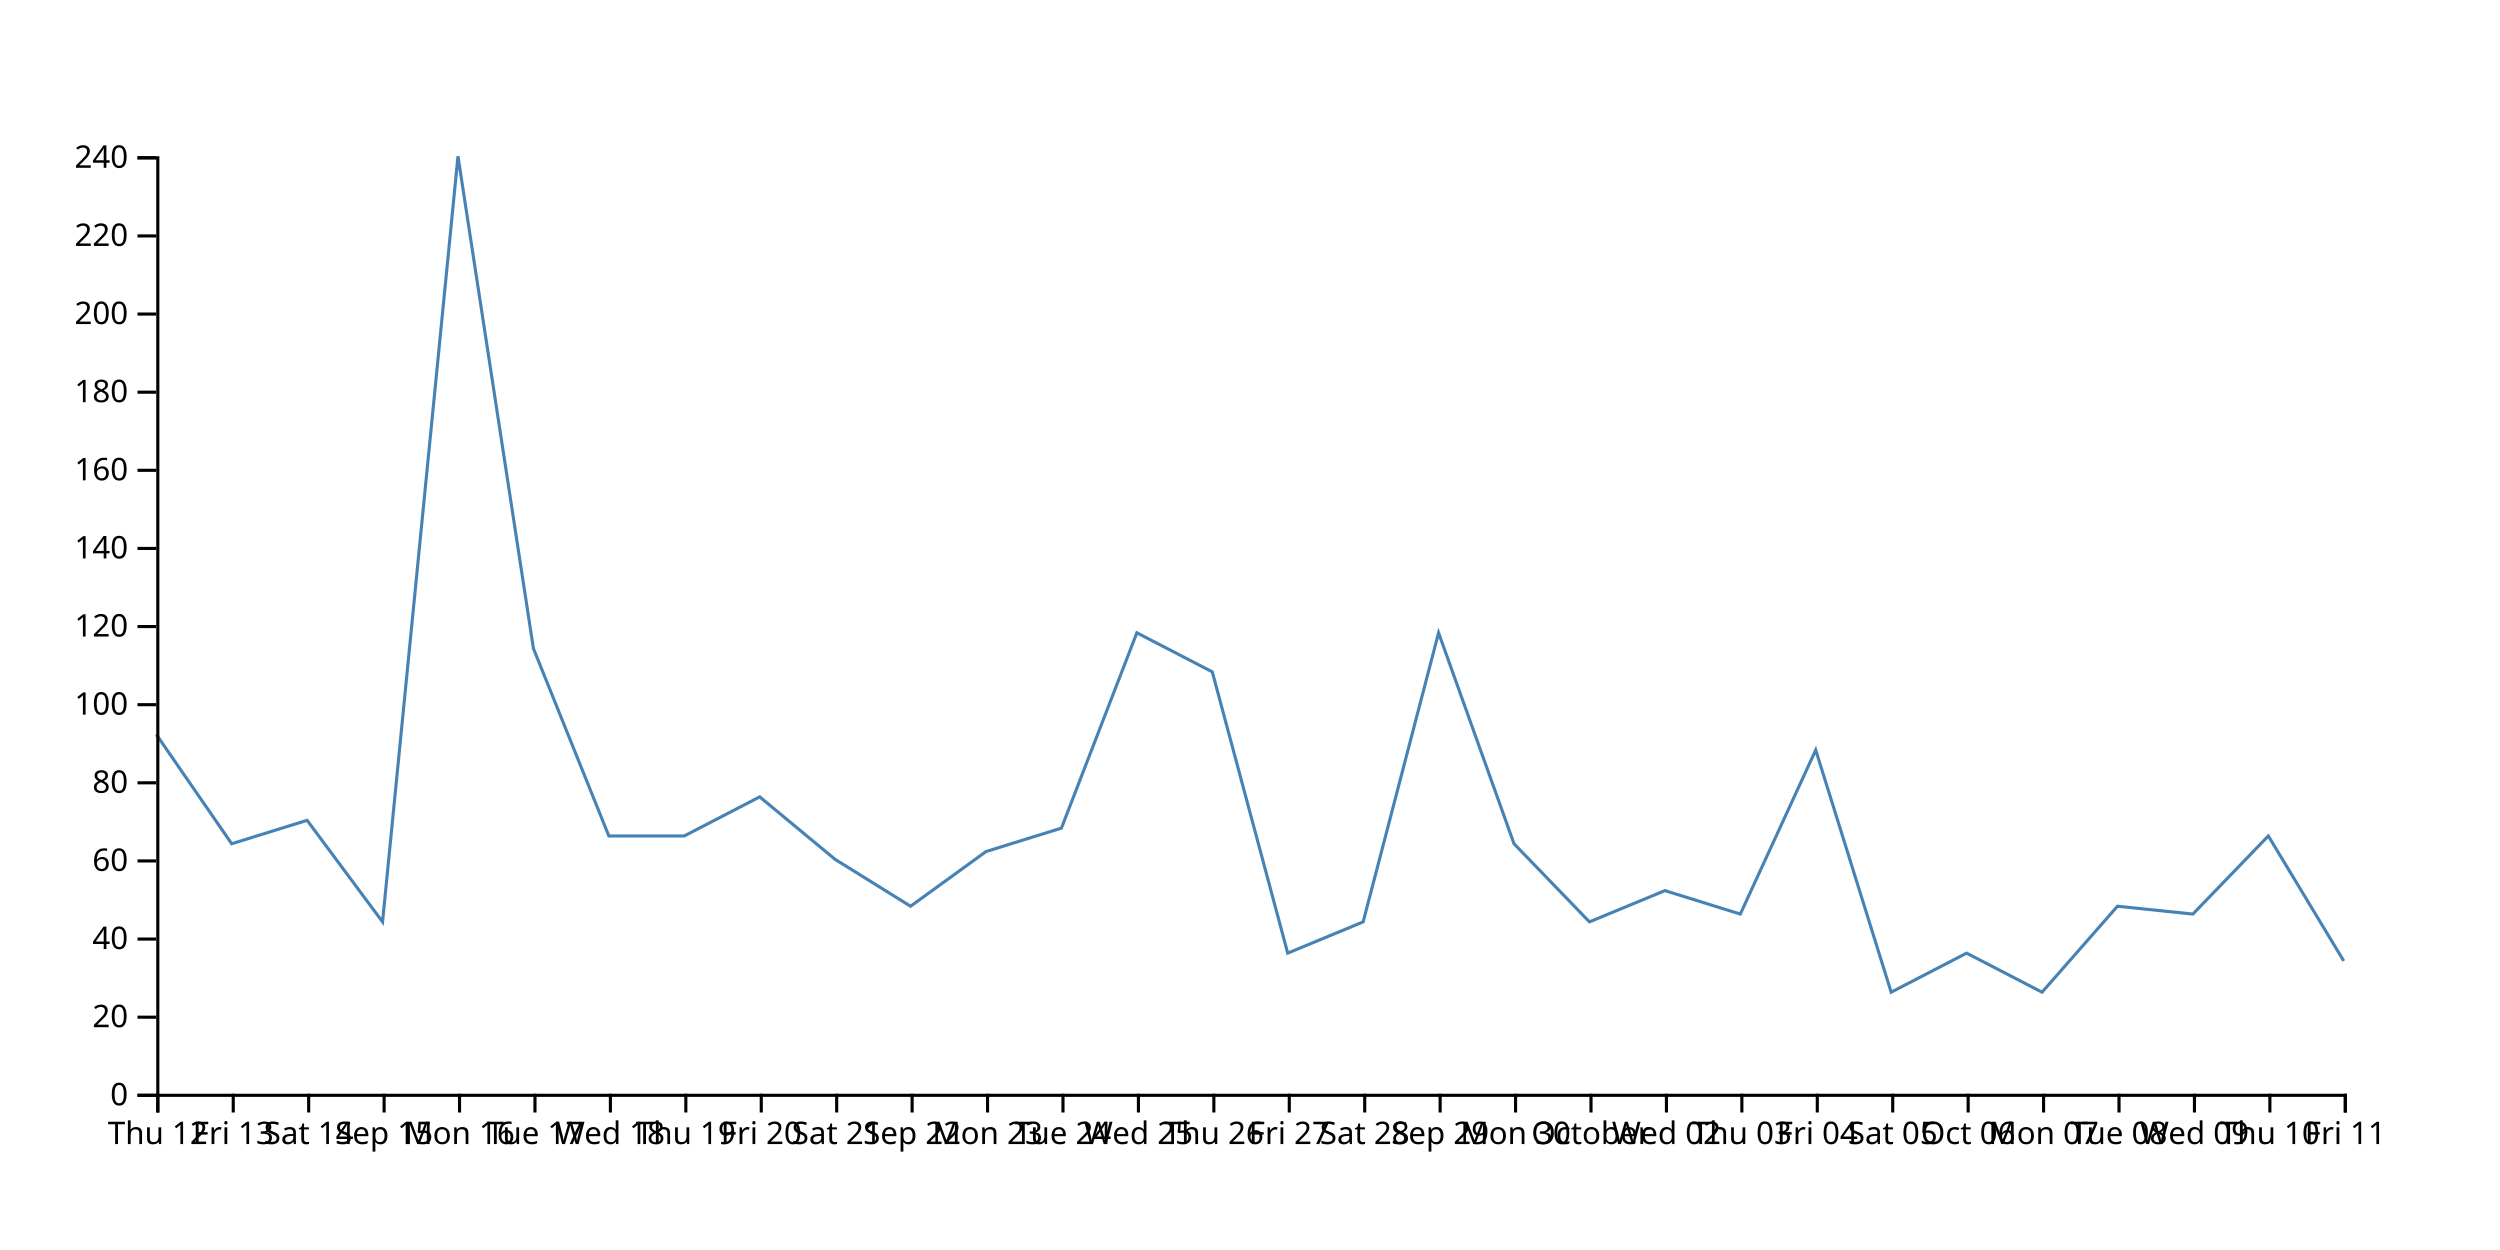
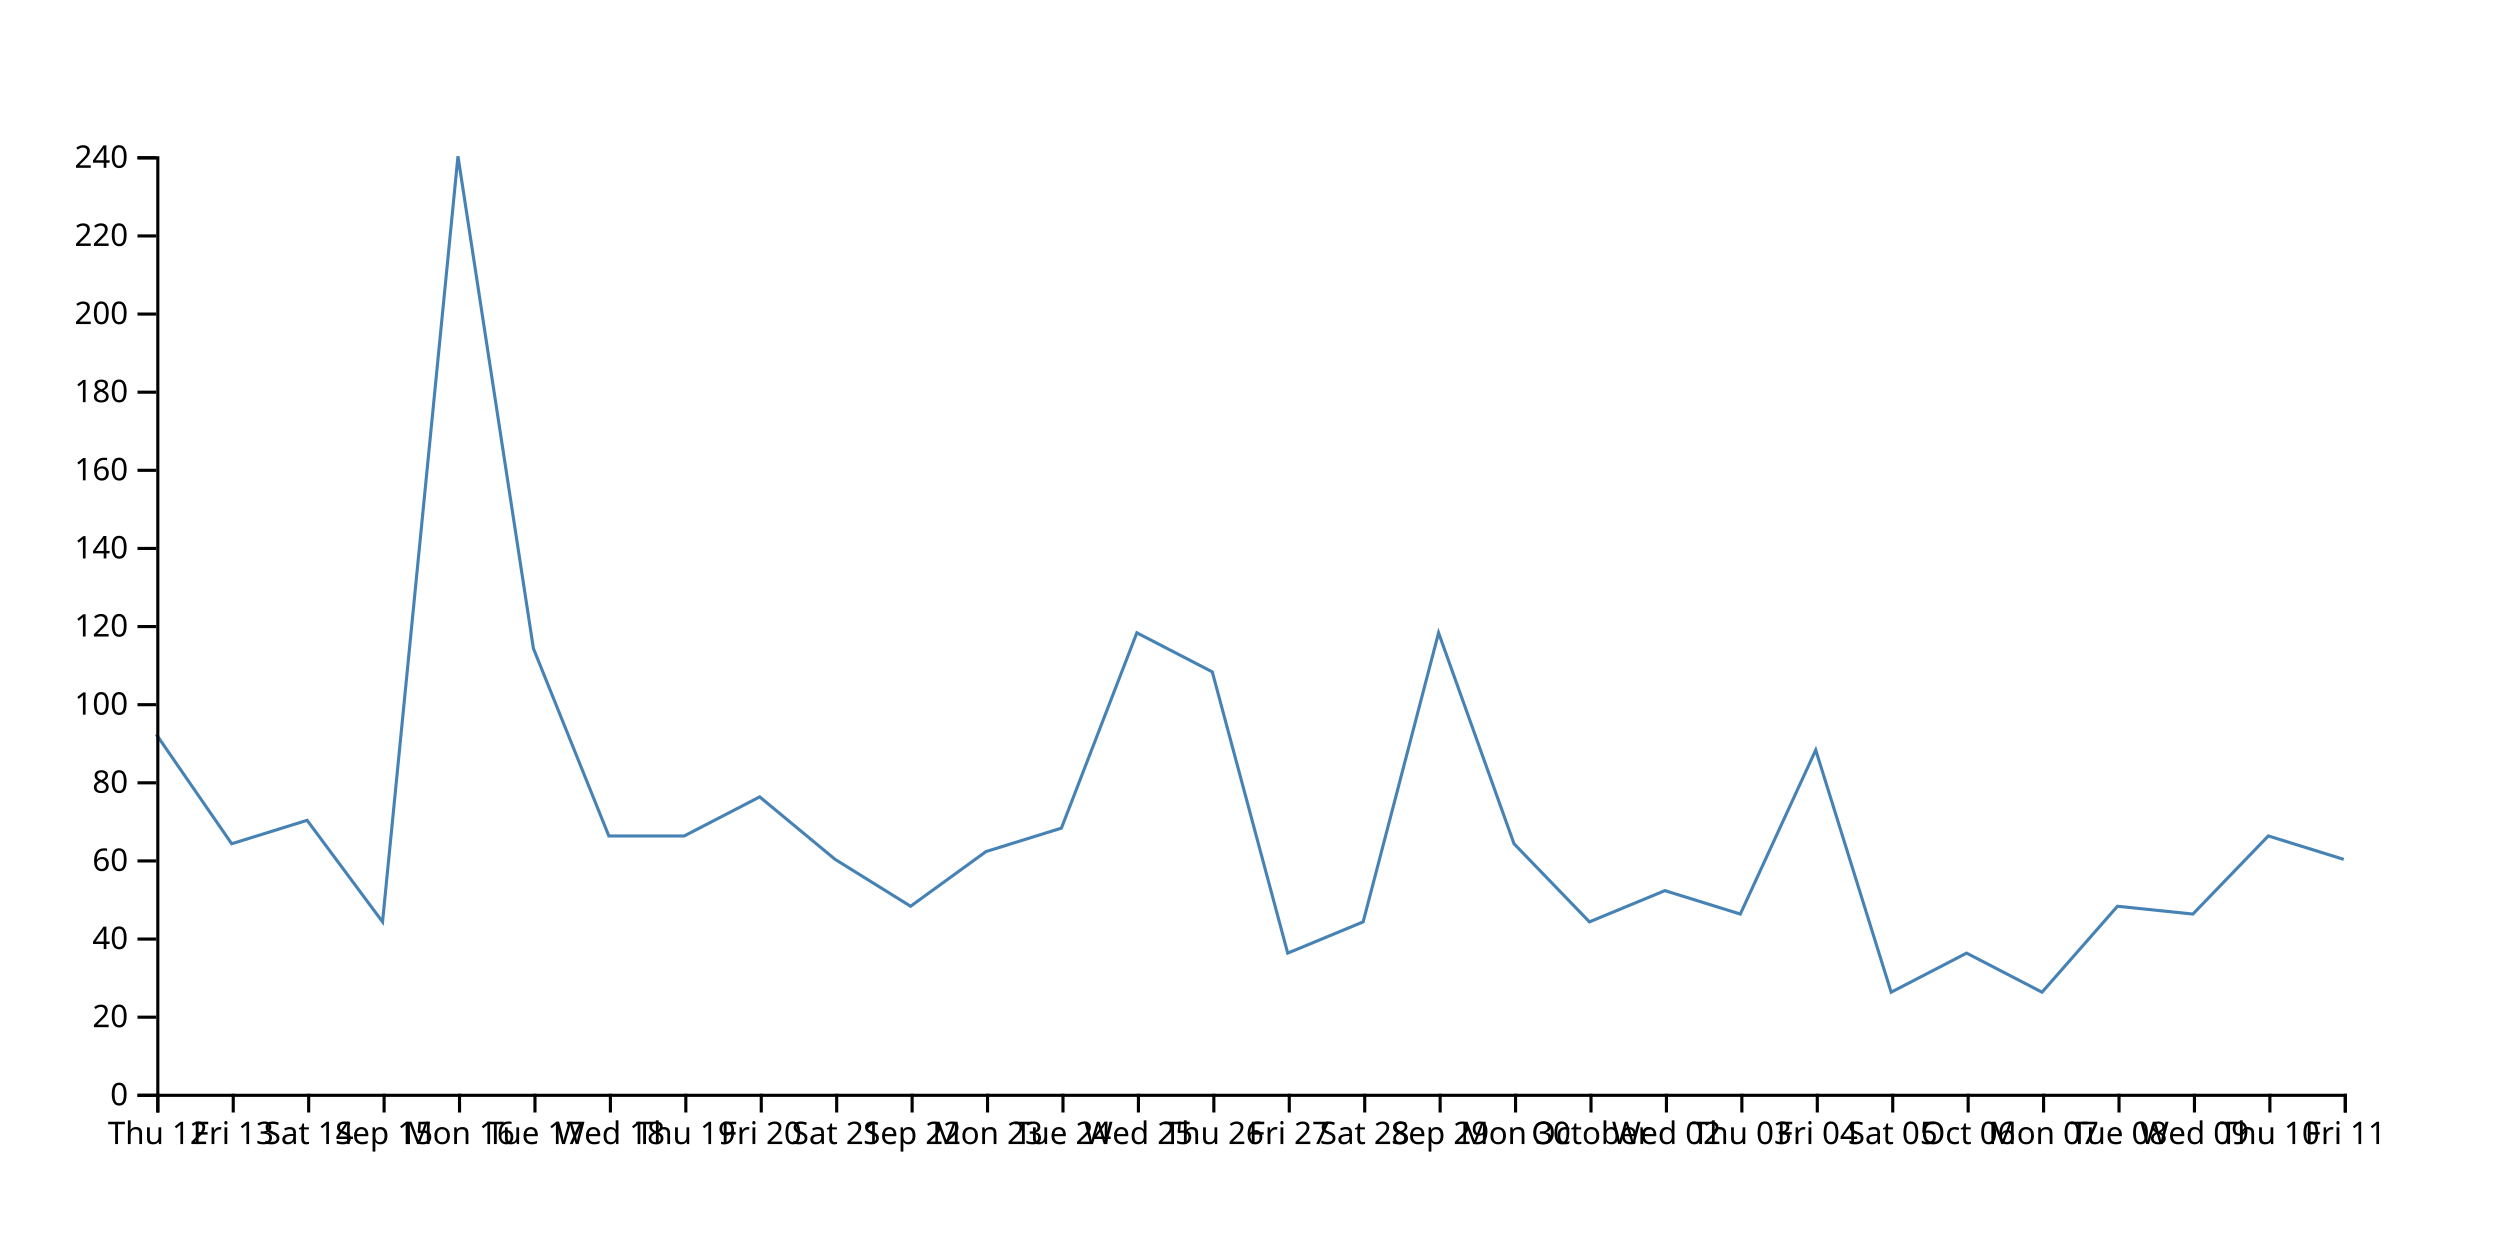
<svg xmlns="http://www.w3.org/2000/svg" width="800" height="400">
-   <path d="M750,307.5L725.862,267.5L701.724,292.5L677.586,290L653.448,317.5L629.31,305L605.172,317.5L581.034,240L556.897,292.5L532.759,285L508.621,295L484.483,270L460.345,202.5L436.207,295L412.069,305L387.931,215L363.793,202.5L339.655,265L315.517,272.5L291.379,290L267.241,275L243.103,255L218.966,267.5L194.828,267.5L170.69,207.5L146.552,50L122.414,295L98.276,262.5L74.138,270L50,235" fill="none" stroke="steelblue" />
+   <path d="M750,275L725.862,267.5L701.724,292.5L677.586,290L653.448,317.5L629.31,305L605.172,317.5L581.034,240L556.897,292.5L532.759,285L508.621,295L484.483,270L460.345,202.5L436.207,295L412.069,305L387.931,215L363.793,202.5L339.655,265L315.517,272.5L291.379,290L267.241,275L243.103,255L218.966,267.5L194.828,267.5L170.69,207.5L146.552,50L122.414,295L98.276,262.5L74.138,270L50,235" fill="none" stroke="steelblue" />
  <g transform="translate(0,350)" fill="none" font-size="10" font-family="sans-serif" text-anchor="middle">
    <path class="domain" stroke="currentColor" d="M50.5,6V0.5H750.5V6" />
    <g class="tick" opacity="1" transform="translate(50.5,0)">
      <line stroke="currentColor" y2="6" />
      <text fill="currentColor" y="9" dy="0.71em">Thu 12</text>
    </g>
    <g class="tick" opacity="1" transform="translate(74.63793,0)">
      <line stroke="currentColor" y2="6" />
      <text fill="currentColor" y="9" dy="0.71em">Fri 13</text>
    </g>
    <g class="tick" opacity="1" transform="translate(98.77586,0)">
      <line stroke="currentColor" y2="6" />
      <text fill="currentColor" y="9" dy="0.71em">Sat 14</text>
    </g>
    <g class="tick" opacity="1" transform="translate(122.9138,0)">
      <line stroke="currentColor" y2="6" />
      <text fill="currentColor" y="9" dy="0.71em">Sep 15</text>
    </g>
    <g class="tick" opacity="1" transform="translate(147.0517,0)">
      <line stroke="currentColor" y2="6" />
      <text fill="currentColor" y="9" dy="0.71em">Mon 16</text>
    </g>
    <g class="tick" opacity="1" transform="translate(171.1897,0)">
      <line stroke="currentColor" y2="6" />
      <text fill="currentColor" y="9" dy="0.71em">Tue 17</text>
    </g>
    <g class="tick" opacity="1" transform="translate(195.3276,0)">
      <line stroke="currentColor" y2="6" />
      <text fill="currentColor" y="9" dy="0.71em">Wed 18</text>
    </g>
    <g class="tick" opacity="1" transform="translate(219.4655,0)">
      <line stroke="currentColor" y2="6" />
      <text fill="currentColor" y="9" dy="0.71em">Thu 19</text>
    </g>
    <g class="tick" opacity="1" transform="translate(243.6034,0)">
      <line stroke="currentColor" y2="6" />
      <text fill="currentColor" y="9" dy="0.71em">Fri 20</text>
    </g>
    <g class="tick" opacity="1" transform="translate(267.7414,0)">
      <line stroke="currentColor" y2="6" />
      <text fill="currentColor" y="9" dy="0.71em">Sat 21</text>
    </g>
    <g class="tick" opacity="1" transform="translate(291.8793,0)">
      <line stroke="currentColor" y2="6" />
      <text fill="currentColor" y="9" dy="0.71em">Sep 22</text>
    </g>
    <g class="tick" opacity="1" transform="translate(316.0172,0)">
      <line stroke="currentColor" y2="6" />
      <text fill="currentColor" y="9" dy="0.71em">Mon 23</text>
    </g>
    <g class="tick" opacity="1" transform="translate(340.1552,0)">
      <line stroke="currentColor" y2="6" />
      <text fill="currentColor" y="9" dy="0.71em">Tue 24</text>
    </g>
    <g class="tick" opacity="1" transform="translate(364.2931,0)">
      <line stroke="currentColor" y2="6" />
      <text fill="currentColor" y="9" dy="0.71em">Wed 25</text>
    </g>
    <g class="tick" opacity="1" transform="translate(388.431,0)">
      <line stroke="currentColor" y2="6" />
      <text fill="currentColor" y="9" dy="0.71em">Thu 26</text>
    </g>
    <g class="tick" opacity="1" transform="translate(412.569,0)">
      <line stroke="currentColor" y2="6" />
      <text fill="currentColor" y="9" dy="0.71em">Fri 27</text>
    </g>
    <g class="tick" opacity="1" transform="translate(436.7069,0)">
      <line stroke="currentColor" y2="6" />
      <text fill="currentColor" y="9" dy="0.71em">Sat 28</text>
    </g>
    <g class="tick" opacity="1" transform="translate(460.8448,0)">
      <line stroke="currentColor" y2="6" />
      <text fill="currentColor" y="9" dy="0.71em">Sep 29</text>
    </g>
    <g class="tick" opacity="1" transform="translate(484.9828,0)">
      <line stroke="currentColor" y2="6" />
      <text fill="currentColor" y="9" dy="0.71em">Mon 30</text>
    </g>
    <g class="tick" opacity="1" transform="translate(509.1207,0)">
      <line stroke="currentColor" y2="6" />
      <text fill="currentColor" y="9" dy="0.71em">October</text>
    </g>
    <g class="tick" opacity="1" transform="translate(533.2586,0)">
      <line stroke="currentColor" y2="6" />
      <text fill="currentColor" y="9" dy="0.71em">Wed 02</text>
    </g>
    <g class="tick" opacity="1" transform="translate(557.3966,0)">
      <line stroke="currentColor" y2="6" />
      <text fill="currentColor" y="9" dy="0.71em">Thu 03</text>
    </g>
    <g class="tick" opacity="1" transform="translate(581.5345,0)">
      <line stroke="currentColor" y2="6" />
      <text fill="currentColor" y="9" dy="0.71em">Fri 04</text>
    </g>
    <g class="tick" opacity="1" transform="translate(605.6724,0)">
      <line stroke="currentColor" y2="6" />
      <text fill="currentColor" y="9" dy="0.71em">Sat 05</text>
    </g>
    <g class="tick" opacity="1" transform="translate(629.8103,0)">
      <line stroke="currentColor" y2="6" />
      <text fill="currentColor" y="9" dy="0.71em">Oct 06</text>
    </g>
    <g class="tick" opacity="1" transform="translate(653.9483,0)">
      <line stroke="currentColor" y2="6" />
      <text fill="currentColor" y="9" dy="0.71em">Mon 07</text>
    </g>
    <g class="tick" opacity="1" transform="translate(678.0862,0)">
      <line stroke="currentColor" y2="6" />
      <text fill="currentColor" y="9" dy="0.71em">Tue 08</text>
    </g>
    <g class="tick" opacity="1" transform="translate(702.2241,0)">
      <line stroke="currentColor" y2="6" />
      <text fill="currentColor" y="9" dy="0.71em">Wed 09</text>
    </g>
    <g class="tick" opacity="1" transform="translate(726.3621,0)">
      <line stroke="currentColor" y2="6" />
      <text fill="currentColor" y="9" dy="0.71em">Thu 10</text>
    </g>
    <g class="tick" opacity="1" transform="translate(750.5,0)">
      <line stroke="currentColor" y2="6" />
      <text fill="currentColor" y="9" dy="0.71em">Fri 11</text>
    </g>
  </g>
  <g transform="translate(50,0)" fill="none" font-size="10" font-family="sans-serif" text-anchor="end">
    <path class="domain" stroke="currentColor" d="M-6,350.5H0.5V50.5H-6" />
    <g class="tick" opacity="1" transform="translate(0,350.5)">
      <line stroke="currentColor" x2="-6" />
      <text fill="currentColor" x="-9" dy="0.32em">0</text>
    </g>
    <g class="tick" opacity="1" transform="translate(0,325.5)">
      <line stroke="currentColor" x2="-6" />
      <text fill="currentColor" x="-9" dy="0.32em">20</text>
    </g>
    <g class="tick" opacity="1" transform="translate(0,300.5)">
      <line stroke="currentColor" x2="-6" />
      <text fill="currentColor" x="-9" dy="0.32em">40</text>
    </g>
    <g class="tick" opacity="1" transform="translate(0,275.5)">
      <line stroke="currentColor" x2="-6" />
      <text fill="currentColor" x="-9" dy="0.32em">60</text>
    </g>
    <g class="tick" opacity="1" transform="translate(0,250.5)">
      <line stroke="currentColor" x2="-6" />
      <text fill="currentColor" x="-9" dy="0.32em">80</text>
    </g>
    <g class="tick" opacity="1" transform="translate(0,225.5)">
      <line stroke="currentColor" x2="-6" />
      <text fill="currentColor" x="-9" dy="0.32em">100</text>
    </g>
    <g class="tick" opacity="1" transform="translate(0,200.5)">
      <line stroke="currentColor" x2="-6" />
      <text fill="currentColor" x="-9" dy="0.32em">120</text>
    </g>
    <g class="tick" opacity="1" transform="translate(0,175.5)">
      <line stroke="currentColor" x2="-6" />
      <text fill="currentColor" x="-9" dy="0.32em">140</text>
    </g>
    <g class="tick" opacity="1" transform="translate(0,150.5)">
      <line stroke="currentColor" x2="-6" />
      <text fill="currentColor" x="-9" dy="0.32em">160</text>
    </g>
    <g class="tick" opacity="1" transform="translate(0,125.5)">
      <line stroke="currentColor" x2="-6" />
      <text fill="currentColor" x="-9" dy="0.32em">180</text>
    </g>
    <g class="tick" opacity="1" transform="translate(0,100.5)">
      <line stroke="currentColor" x2="-6" />
      <text fill="currentColor" x="-9" dy="0.32em">200</text>
    </g>
    <g class="tick" opacity="1" transform="translate(0,75.5)">
      <line stroke="currentColor" x2="-6" />
      <text fill="currentColor" x="-9" dy="0.32em">220</text>
    </g>
    <g class="tick" opacity="1" transform="translate(0,50.5)">
      <line stroke="currentColor" x2="-6" />
      <text fill="currentColor" x="-9" dy="0.32em">240</text>
    </g>
  </g>
</svg>
